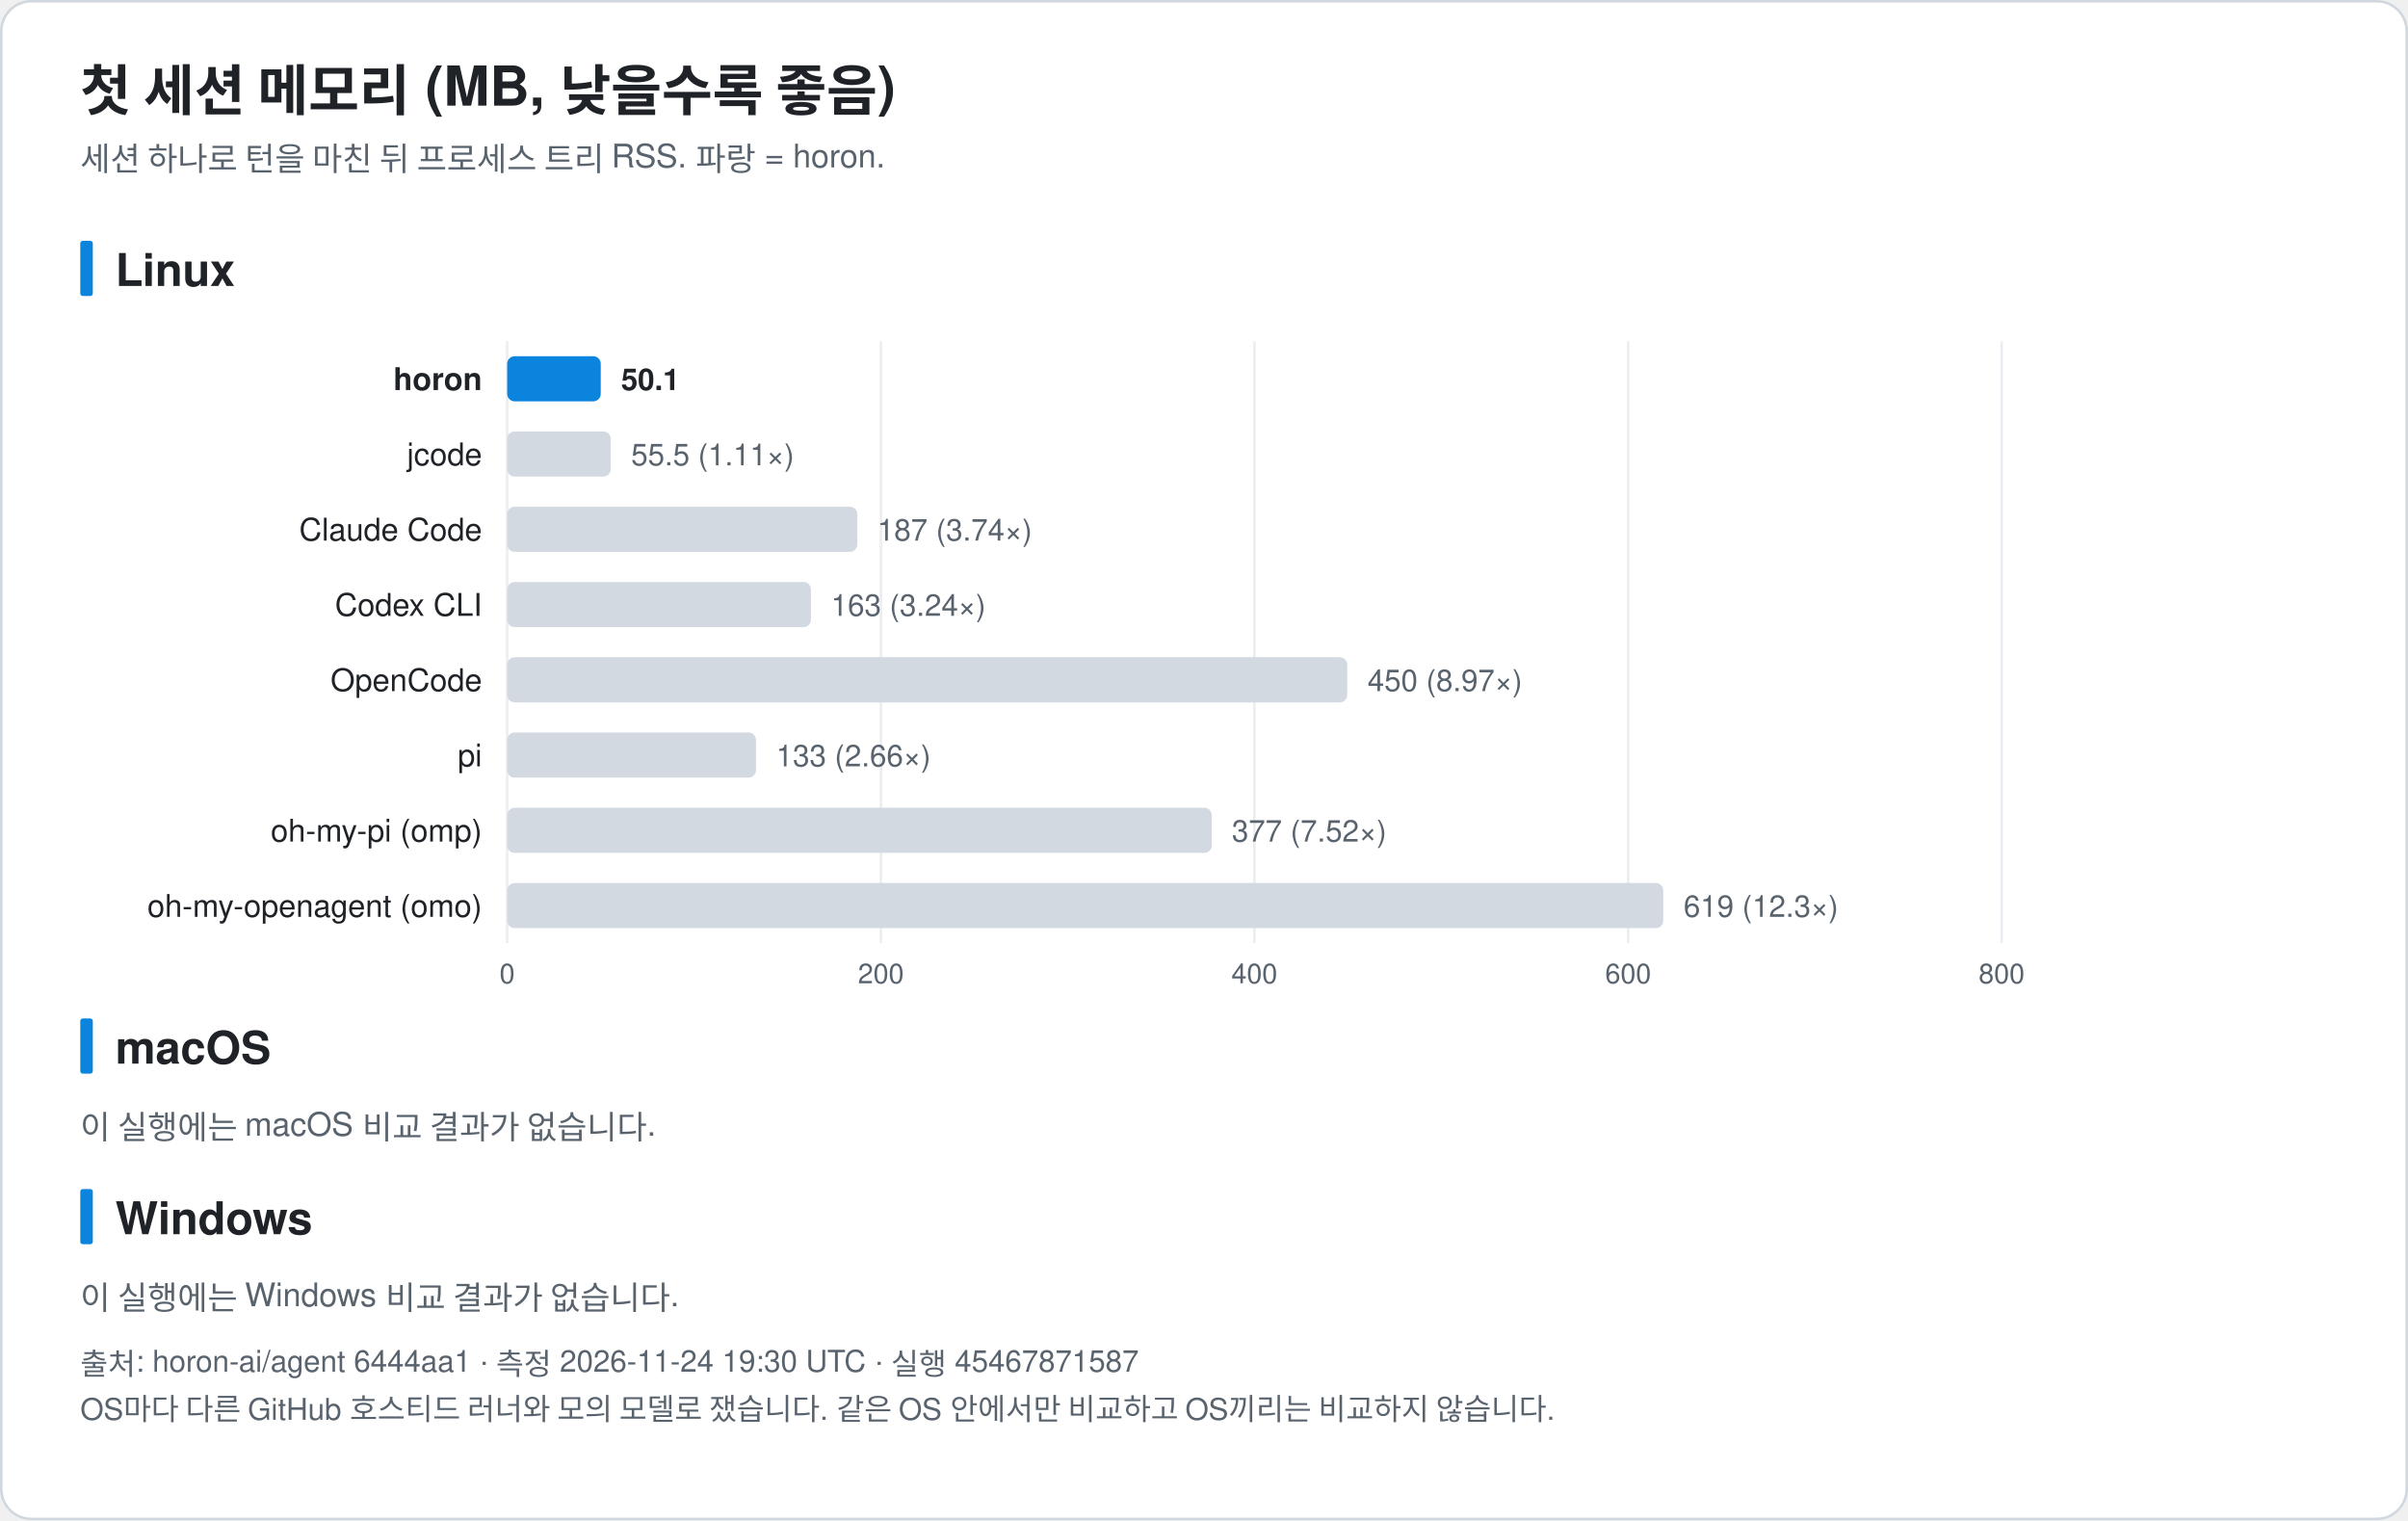
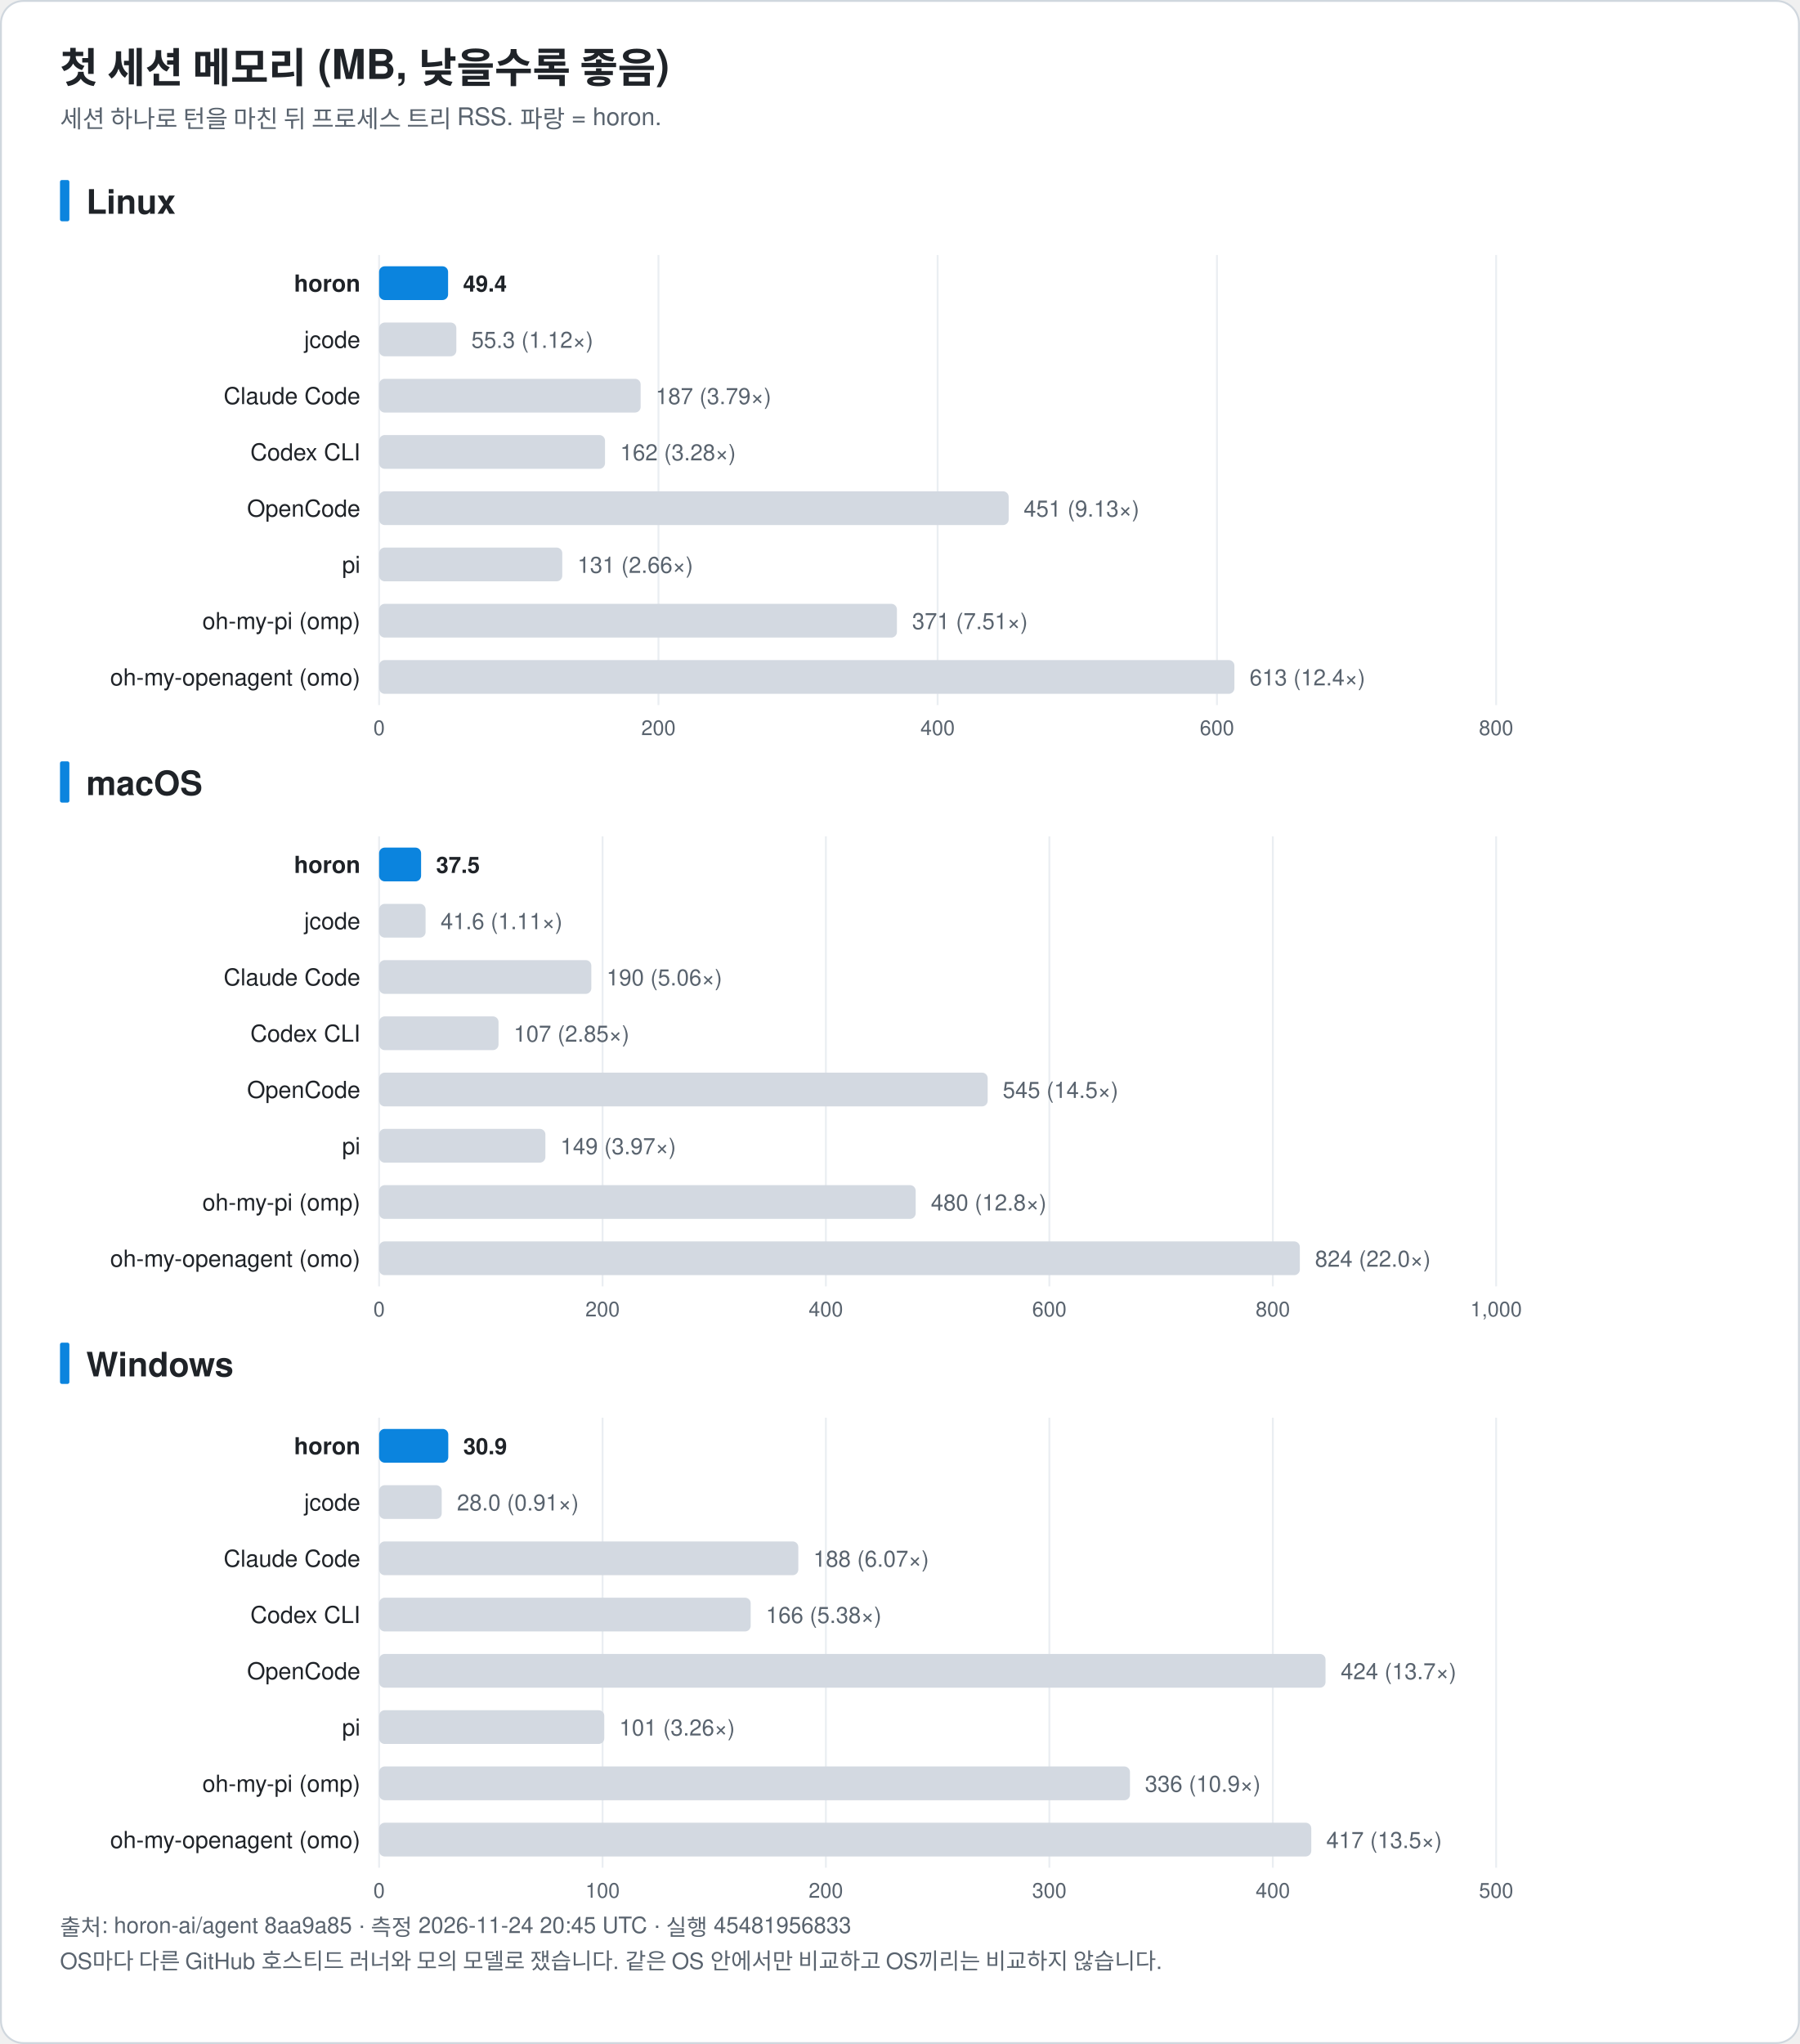
- <svg xmlns="http://www.w3.org/2000/svg" width="960" height="606" viewBox="0 0 960 606" font-family="-apple-system, BlinkMacSystemFont, 'Segoe UI', 'Noto Sans KR', 'Apple SD Gothic Neo', Helvetica, Arial, sans-serif" role="img">
-   <rect x="0.5" y="0.5" width="959" height="605" rx="12" fill="#ffffff" stroke="#d0d7de" />
+ <svg xmlns="http://www.w3.org/2000/svg" width="960" height="1090" viewBox="0 0 960 1090" font-family="-apple-system, BlinkMacSystemFont, 'Segoe UI', 'Noto Sans KR', 'Apple SD Gothic Neo', Helvetica, Arial, sans-serif" role="img">
+   <rect x="0.5" y="0.5" width="959" height="1089" rx="12" fill="#ffffff" stroke="#d0d7de" />
  <text x="32.0" y="44.0" font-size="22" fill="#1f2328" text-anchor="start" font-weight="bold">첫 세션 메모리 (MB, 낮을수록 좋음)</text>
  <text x="32.0" y="68.0" font-size="13" fill="#59636e" text-anchor="start" font-weight="normal">세션 하나로 턴을 마친 뒤 프로세스 트리 RSS. 파랑 = horon.</text>
  <rect x="32" y="96.0" width="5" height="22" rx="1" fill="#0b84de" />
  <text x="46.0" y="114.0" font-size="18" fill="#1f2328" text-anchor="start" font-weight="bold">Linux</text>
  <line x1="202.2" y1="136.0" x2="202.2" y2="376.0" stroke="#eaeef2" />
  <text x="202.2" y="392.0" font-size="11" fill="#59636e" text-anchor="middle" font-weight="normal">0</text>
  <line x1="351.2" y1="136.0" x2="351.2" y2="376.0" stroke="#eaeef2" />
  <text x="351.2" y="392.0" font-size="11" fill="#59636e" text-anchor="middle" font-weight="normal">200</text>
  <line x1="500.1" y1="136.0" x2="500.1" y2="376.0" stroke="#eaeef2" />
  <text x="500.1" y="392.0" font-size="11" fill="#59636e" text-anchor="middle" font-weight="normal">400</text>
  <line x1="649.1" y1="136.0" x2="649.1" y2="376.0" stroke="#eaeef2" />
  <text x="649.1" y="392.0" font-size="11" fill="#59636e" text-anchor="middle" font-weight="normal">600</text>
  <line x1="798.0" y1="136.0" x2="798.0" y2="376.0" stroke="#eaeef2" />
  <text x="798.0" y="392.0" font-size="11" fill="#59636e" text-anchor="middle" font-weight="normal">800</text>
  <text x="192.2" y="155.5" font-size="12.5" fill="#1f2328" text-anchor="end" font-weight="bold">horon</text>
-   <rect x="202.2" y="142.0" width="37.3" height="18" rx="3" fill="#0b84de" />
-   <text x="247.6" y="155.5" font-size="12" fill="#1f2328" text-anchor="start" font-weight="bold">50.1</text>
+   <rect x="202.2" y="142.0" width="36.8" height="18" rx="3" fill="#0b84de" />
+   <text x="247.0" y="155.5" font-size="12" fill="#1f2328" text-anchor="start" font-weight="bold">49.4</text>
  <text x="192.2" y="185.5" font-size="12.5" fill="#1f2328" text-anchor="end" font-weight="normal">jcode</text>
-   <rect x="202.2" y="172.0" width="41.3" height="18" rx="3" fill="#d3d9e1" />
-   <text x="251.6" y="185.5" font-size="12" fill="#59636e" text-anchor="start" font-weight="normal">55.5 (1.11×)</text>
+   <rect x="202.2" y="172.0" width="41.2" height="18" rx="3" fill="#d3d9e1" />
+   <text x="251.4" y="185.5" font-size="12" fill="#59636e" text-anchor="start" font-weight="normal">55.3 (1.12×)</text>
  <text x="192.2" y="215.5" font-size="12.5" fill="#1f2328" text-anchor="end" font-weight="normal">Claude Code</text>
-   <rect x="202.2" y="202.0" width="139.6" height="18" rx="3" fill="#d3d9e1" />
-   <text x="349.8" y="215.5" font-size="12" fill="#59636e" text-anchor="start" font-weight="normal">187 (3.74×)</text>
+   <rect x="202.2" y="202.0" width="139.5" height="18" rx="3" fill="#d3d9e1" />
+   <text x="349.7" y="215.5" font-size="12" fill="#59636e" text-anchor="start" font-weight="normal">187 (3.79×)</text>
  <text x="192.2" y="245.5" font-size="12.5" fill="#1f2328" text-anchor="end" font-weight="normal">Codex CLI</text>
-   <rect x="202.2" y="232.0" width="121.1" height="18" rx="3" fill="#d3d9e1" />
-   <text x="331.3" y="245.5" font-size="12" fill="#59636e" text-anchor="start" font-weight="normal">163 (3.24×)</text>
+   <rect x="202.2" y="232.0" width="120.5" height="18" rx="3" fill="#d3d9e1" />
+   <text x="330.8" y="245.5" font-size="12" fill="#59636e" text-anchor="start" font-weight="normal">162 (3.28×)</text>
  <text x="192.2" y="275.5" font-size="12.5" fill="#1f2328" text-anchor="end" font-weight="normal">OpenCode</text>
-   <rect x="202.2" y="262.0" width="334.9" height="18" rx="3" fill="#d3d9e1" />
-   <text x="545.2" y="275.5" font-size="12" fill="#59636e" text-anchor="start" font-weight="normal">450 (8.97×)</text>
+   <rect x="202.2" y="262.0" width="335.8" height="18" rx="3" fill="#d3d9e1" />
+   <text x="546.0" y="275.5" font-size="12" fill="#59636e" text-anchor="start" font-weight="normal">451 (9.13×)</text>
  <text x="192.2" y="305.5" font-size="12.5" fill="#1f2328" text-anchor="end" font-weight="normal">pi</text>
-   <rect x="202.2" y="292.0" width="99.2" height="18" rx="3" fill="#d3d9e1" />
-   <text x="309.4" y="305.5" font-size="12" fill="#59636e" text-anchor="start" font-weight="normal">133 (2.66×)</text>
+   <rect x="202.2" y="292.0" width="97.7" height="18" rx="3" fill="#d3d9e1" />
+   <text x="308.0" y="305.5" font-size="12" fill="#59636e" text-anchor="start" font-weight="normal">131 (2.66×)</text>
  <text x="192.2" y="335.5" font-size="12.5" fill="#1f2328" text-anchor="end" font-weight="normal">oh-my-pi (omp)</text>
-   <rect x="202.2" y="322.0" width="280.9" height="18" rx="3" fill="#d3d9e1" />
-   <text x="491.1" y="335.5" font-size="12" fill="#59636e" text-anchor="start" font-weight="normal">377 (7.52×)</text>
+   <rect x="202.2" y="322.0" width="276.2" height="18" rx="3" fill="#d3d9e1" />
+   <text x="486.5" y="335.5" font-size="12" fill="#59636e" text-anchor="start" font-weight="normal">371 (7.51×)</text>
  <text x="192.2" y="365.5" font-size="12.5" fill="#1f2328" text-anchor="end" font-weight="normal">oh-my-openagent (omo)</text>
-   <rect x="202.2" y="352.0" width="460.9" height="18" rx="3" fill="#d3d9e1" />
-   <text x="671.2" y="365.5" font-size="12" fill="#59636e" text-anchor="start" font-weight="normal">619 (12.3×)</text>
+   <rect x="202.2" y="352.0" width="456.2" height="18" rx="3" fill="#d3d9e1" />
+   <text x="666.5" y="365.5" font-size="12" fill="#59636e" text-anchor="start" font-weight="normal">613 (12.4×)</text>
  <rect x="32" y="406.0" width="5" height="22" rx="1" fill="#0b84de" />
  <text x="46.0" y="424.0" font-size="18" fill="#1f2328" text-anchor="start" font-weight="bold">macOS</text>
-   <text x="32.0" y="454.0" font-size="13" fill="#59636e" text-anchor="start" font-weight="normal">이 실행에는 macOS 비교 결과가 없습니다.</text>
-   <rect x="32" y="474.0" width="5" height="22" rx="1" fill="#0b84de" />
-   <text x="46.0" y="492.0" font-size="18" fill="#1f2328" text-anchor="start" font-weight="bold">Windows</text>
-   <text x="32.0" y="522.0" font-size="13" fill="#59636e" text-anchor="start" font-weight="normal">이 실행에는 Windows 비교 결과가 없습니다.</text>
-   <text x="32.0" y="548.0" font-size="12" fill="#59636e" text-anchor="start" font-weight="normal">출처: horon-ai/agent 6444aa1 · 측정 2026-11-24 19:30 UTC · 실행 45467871587</text>
-   <text x="32.0" y="566.0" font-size="12" fill="#59636e" text-anchor="start" font-weight="normal">OS마다 다른 GitHub 호스티드 러너와 모의 모델로 쟀습니다. 같은 OS 안에서만 비교하고 OS끼리는 비교하지 않습니다.</text>
+   <line x1="202.2" y1="446.0" x2="202.2" y2="686.0" stroke="#eaeef2" />
+   <text x="202.2" y="702.0" font-size="11" fill="#59636e" text-anchor="middle" font-weight="normal">0</text>
+   <line x1="321.4" y1="446.0" x2="321.4" y2="686.0" stroke="#eaeef2" />
+   <text x="321.4" y="702.0" font-size="11" fill="#59636e" text-anchor="middle" font-weight="normal">200</text>
+   <line x1="440.5" y1="446.0" x2="440.5" y2="686.0" stroke="#eaeef2" />
+   <text x="440.5" y="702.0" font-size="11" fill="#59636e" text-anchor="middle" font-weight="normal">400</text>
+   <line x1="559.7" y1="446.0" x2="559.7" y2="686.0" stroke="#eaeef2" />
+   <text x="559.7" y="702.0" font-size="11" fill="#59636e" text-anchor="middle" font-weight="normal">600</text>
+   <line x1="678.9" y1="446.0" x2="678.9" y2="686.0" stroke="#eaeef2" />
+   <text x="678.9" y="702.0" font-size="11" fill="#59636e" text-anchor="middle" font-weight="normal">800</text>
+   <line x1="798.0" y1="446.0" x2="798.0" y2="686.0" stroke="#eaeef2" />
+   <text x="798.0" y="702.0" font-size="11" fill="#59636e" text-anchor="middle" font-weight="normal">1,000</text>
+   <text x="192.2" y="465.5" font-size="12.5" fill="#1f2328" text-anchor="end" font-weight="bold">horon</text>
+   <rect x="202.2" y="452.0" width="22.4" height="18" rx="3" fill="#0b84de" />
+   <text x="232.6" y="465.5" font-size="12" fill="#1f2328" text-anchor="start" font-weight="bold">37.5</text>
+   <text x="192.2" y="495.5" font-size="12.5" fill="#1f2328" text-anchor="end" font-weight="normal">jcode</text>
+   <rect x="202.2" y="482.0" width="24.8" height="18" rx="3" fill="#d3d9e1" />
+   <text x="235.0" y="495.5" font-size="12" fill="#59636e" text-anchor="start" font-weight="normal">41.6 (1.11×)</text>
+   <text x="192.2" y="525.5" font-size="12.5" fill="#1f2328" text-anchor="end" font-weight="normal">Claude Code</text>
+   <rect x="202.2" y="512.0" width="113.2" height="18" rx="3" fill="#d3d9e1" />
+   <text x="323.5" y="525.5" font-size="12" fill="#59636e" text-anchor="start" font-weight="normal">190 (5.06×)</text>
+   <text x="192.2" y="555.5" font-size="12.5" fill="#1f2328" text-anchor="end" font-weight="normal">Codex CLI</text>
+   <rect x="202.2" y="542.0" width="63.7" height="18" rx="3" fill="#d3d9e1" />
+   <text x="274.0" y="555.5" font-size="12" fill="#59636e" text-anchor="start" font-weight="normal">107 (2.85×)</text>
+   <text x="192.2" y="585.5" font-size="12.5" fill="#1f2328" text-anchor="end" font-weight="normal">OpenCode</text>
+   <rect x="202.2" y="572.0" width="324.6" height="18" rx="3" fill="#d3d9e1" />
+   <text x="534.8" y="585.5" font-size="12" fill="#59636e" text-anchor="start" font-weight="normal">545 (14.5×)</text>
+   <text x="192.2" y="615.5" font-size="12.5" fill="#1f2328" text-anchor="end" font-weight="normal">pi</text>
+   <rect x="202.2" y="602.0" width="88.7" height="18" rx="3" fill="#d3d9e1" />
+   <text x="298.9" y="615.5" font-size="12" fill="#59636e" text-anchor="start" font-weight="normal">149 (3.97×)</text>
+   <text x="192.2" y="645.5" font-size="12.5" fill="#1f2328" text-anchor="end" font-weight="normal">oh-my-pi (omp)</text>
+   <rect x="202.2" y="632.0" width="286.2" height="18" rx="3" fill="#d3d9e1" />
+   <text x="496.5" y="645.5" font-size="12" fill="#59636e" text-anchor="start" font-weight="normal">480 (12.8×)</text>
+   <text x="192.2" y="675.5" font-size="12.5" fill="#1f2328" text-anchor="end" font-weight="normal">oh-my-openagent (omo)</text>
+   <rect x="202.2" y="662.0" width="491.1" height="18" rx="3" fill="#d3d9e1" />
+   <text x="701.4" y="675.5" font-size="12" fill="#59636e" text-anchor="start" font-weight="normal">824 (22.0×)</text>
+   <rect x="32" y="716.0" width="5" height="22" rx="1" fill="#0b84de" />
+   <text x="46.0" y="734.0" font-size="18" fill="#1f2328" text-anchor="start" font-weight="bold">Windows</text>
+   <line x1="202.2" y1="756.0" x2="202.2" y2="996.0" stroke="#eaeef2" />
+   <text x="202.2" y="1012.0" font-size="11" fill="#59636e" text-anchor="middle" font-weight="normal">0</text>
+   <line x1="321.4" y1="756.0" x2="321.4" y2="996.0" stroke="#eaeef2" />
+   <text x="321.4" y="1012.0" font-size="11" fill="#59636e" text-anchor="middle" font-weight="normal">100</text>
+   <line x1="440.5" y1="756.0" x2="440.5" y2="996.0" stroke="#eaeef2" />
+   <text x="440.5" y="1012.0" font-size="11" fill="#59636e" text-anchor="middle" font-weight="normal">200</text>
+   <line x1="559.7" y1="756.0" x2="559.7" y2="996.0" stroke="#eaeef2" />
+   <text x="559.7" y="1012.0" font-size="11" fill="#59636e" text-anchor="middle" font-weight="normal">300</text>
+   <line x1="678.9" y1="756.0" x2="678.9" y2="996.0" stroke="#eaeef2" />
+   <text x="678.9" y="1012.0" font-size="11" fill="#59636e" text-anchor="middle" font-weight="normal">400</text>
+   <line x1="798.0" y1="756.0" x2="798.0" y2="996.0" stroke="#eaeef2" />
+   <text x="798.0" y="1012.0" font-size="11" fill="#59636e" text-anchor="middle" font-weight="normal">500</text>
+   <text x="192.2" y="775.5" font-size="12.5" fill="#1f2328" text-anchor="end" font-weight="bold">horon</text>
+   <rect x="202.2" y="762.0" width="36.9" height="18" rx="3" fill="#0b84de" />
+   <text x="247.1" y="775.5" font-size="12" fill="#1f2328" text-anchor="start" font-weight="bold">30.9</text>
+   <text x="192.2" y="805.5" font-size="12.5" fill="#1f2328" text-anchor="end" font-weight="normal">jcode</text>
+   <rect x="202.2" y="792.0" width="33.4" height="18" rx="3" fill="#d3d9e1" />
+   <text x="243.7" y="805.5" font-size="12" fill="#59636e" text-anchor="start" font-weight="normal">28.0 (0.91×)</text>
+   <text x="192.2" y="835.5" font-size="12.5" fill="#1f2328" text-anchor="end" font-weight="normal">Claude Code</text>
+   <rect x="202.2" y="822.0" width="223.6" height="18" rx="3" fill="#d3d9e1" />
+   <text x="433.8" y="835.5" font-size="12" fill="#59636e" text-anchor="start" font-weight="normal">188 (6.07×)</text>
+   <text x="192.2" y="865.5" font-size="12.5" fill="#1f2328" text-anchor="end" font-weight="normal">Codex CLI</text>
+   <rect x="202.2" y="852.0" width="198.2" height="18" rx="3" fill="#d3d9e1" />
+   <text x="408.5" y="865.5" font-size="12" fill="#59636e" text-anchor="start" font-weight="normal">166 (5.38×)</text>
+   <text x="192.2" y="895.5" font-size="12.5" fill="#1f2328" text-anchor="end" font-weight="normal">OpenCode</text>
+   <rect x="202.2" y="882.0" width="504.8" height="18" rx="3" fill="#d3d9e1" />
+   <text x="715.1" y="895.5" font-size="12" fill="#59636e" text-anchor="start" font-weight="normal">424 (13.7×)</text>
+   <text x="192.2" y="925.5" font-size="12.5" fill="#1f2328" text-anchor="end" font-weight="normal">pi</text>
+   <rect x="202.2" y="912.0" width="120.1" height="18" rx="3" fill="#d3d9e1" />
+   <text x="330.3" y="925.5" font-size="12" fill="#59636e" text-anchor="start" font-weight="normal">101 (3.26×)</text>
+   <text x="192.2" y="955.5" font-size="12.5" fill="#1f2328" text-anchor="end" font-weight="normal">oh-my-pi (omp)</text>
+   <rect x="202.2" y="942.0" width="400.5" height="18" rx="3" fill="#d3d9e1" />
+   <text x="610.7" y="955.5" font-size="12" fill="#59636e" text-anchor="start" font-weight="normal">336 (10.9×)</text>
+   <text x="192.2" y="985.5" font-size="12.5" fill="#1f2328" text-anchor="end" font-weight="normal">oh-my-openagent (omo)</text>
+   <rect x="202.2" y="972.0" width="497.2" height="18" rx="3" fill="#d3d9e1" />
+   <text x="707.4" y="985.5" font-size="12" fill="#59636e" text-anchor="start" font-weight="normal">417 (13.5×)</text>
+   <text x="32.0" y="1032.0" font-size="12" fill="#59636e" text-anchor="start" font-weight="normal">출처: horon-ai/agent 8aa9a85 · 측정 2026-11-24 20:45 UTC · 실행 45481956833</text>
+   <text x="32.0" y="1050.0" font-size="12" fill="#59636e" text-anchor="start" font-weight="normal">OS마다 다른 GitHub 호스티드 러너와 모의 모델로 쟀습니다. 같은 OS 안에서만 비교하고 OS끼리는 비교하지 않습니다.</text>
</svg>
